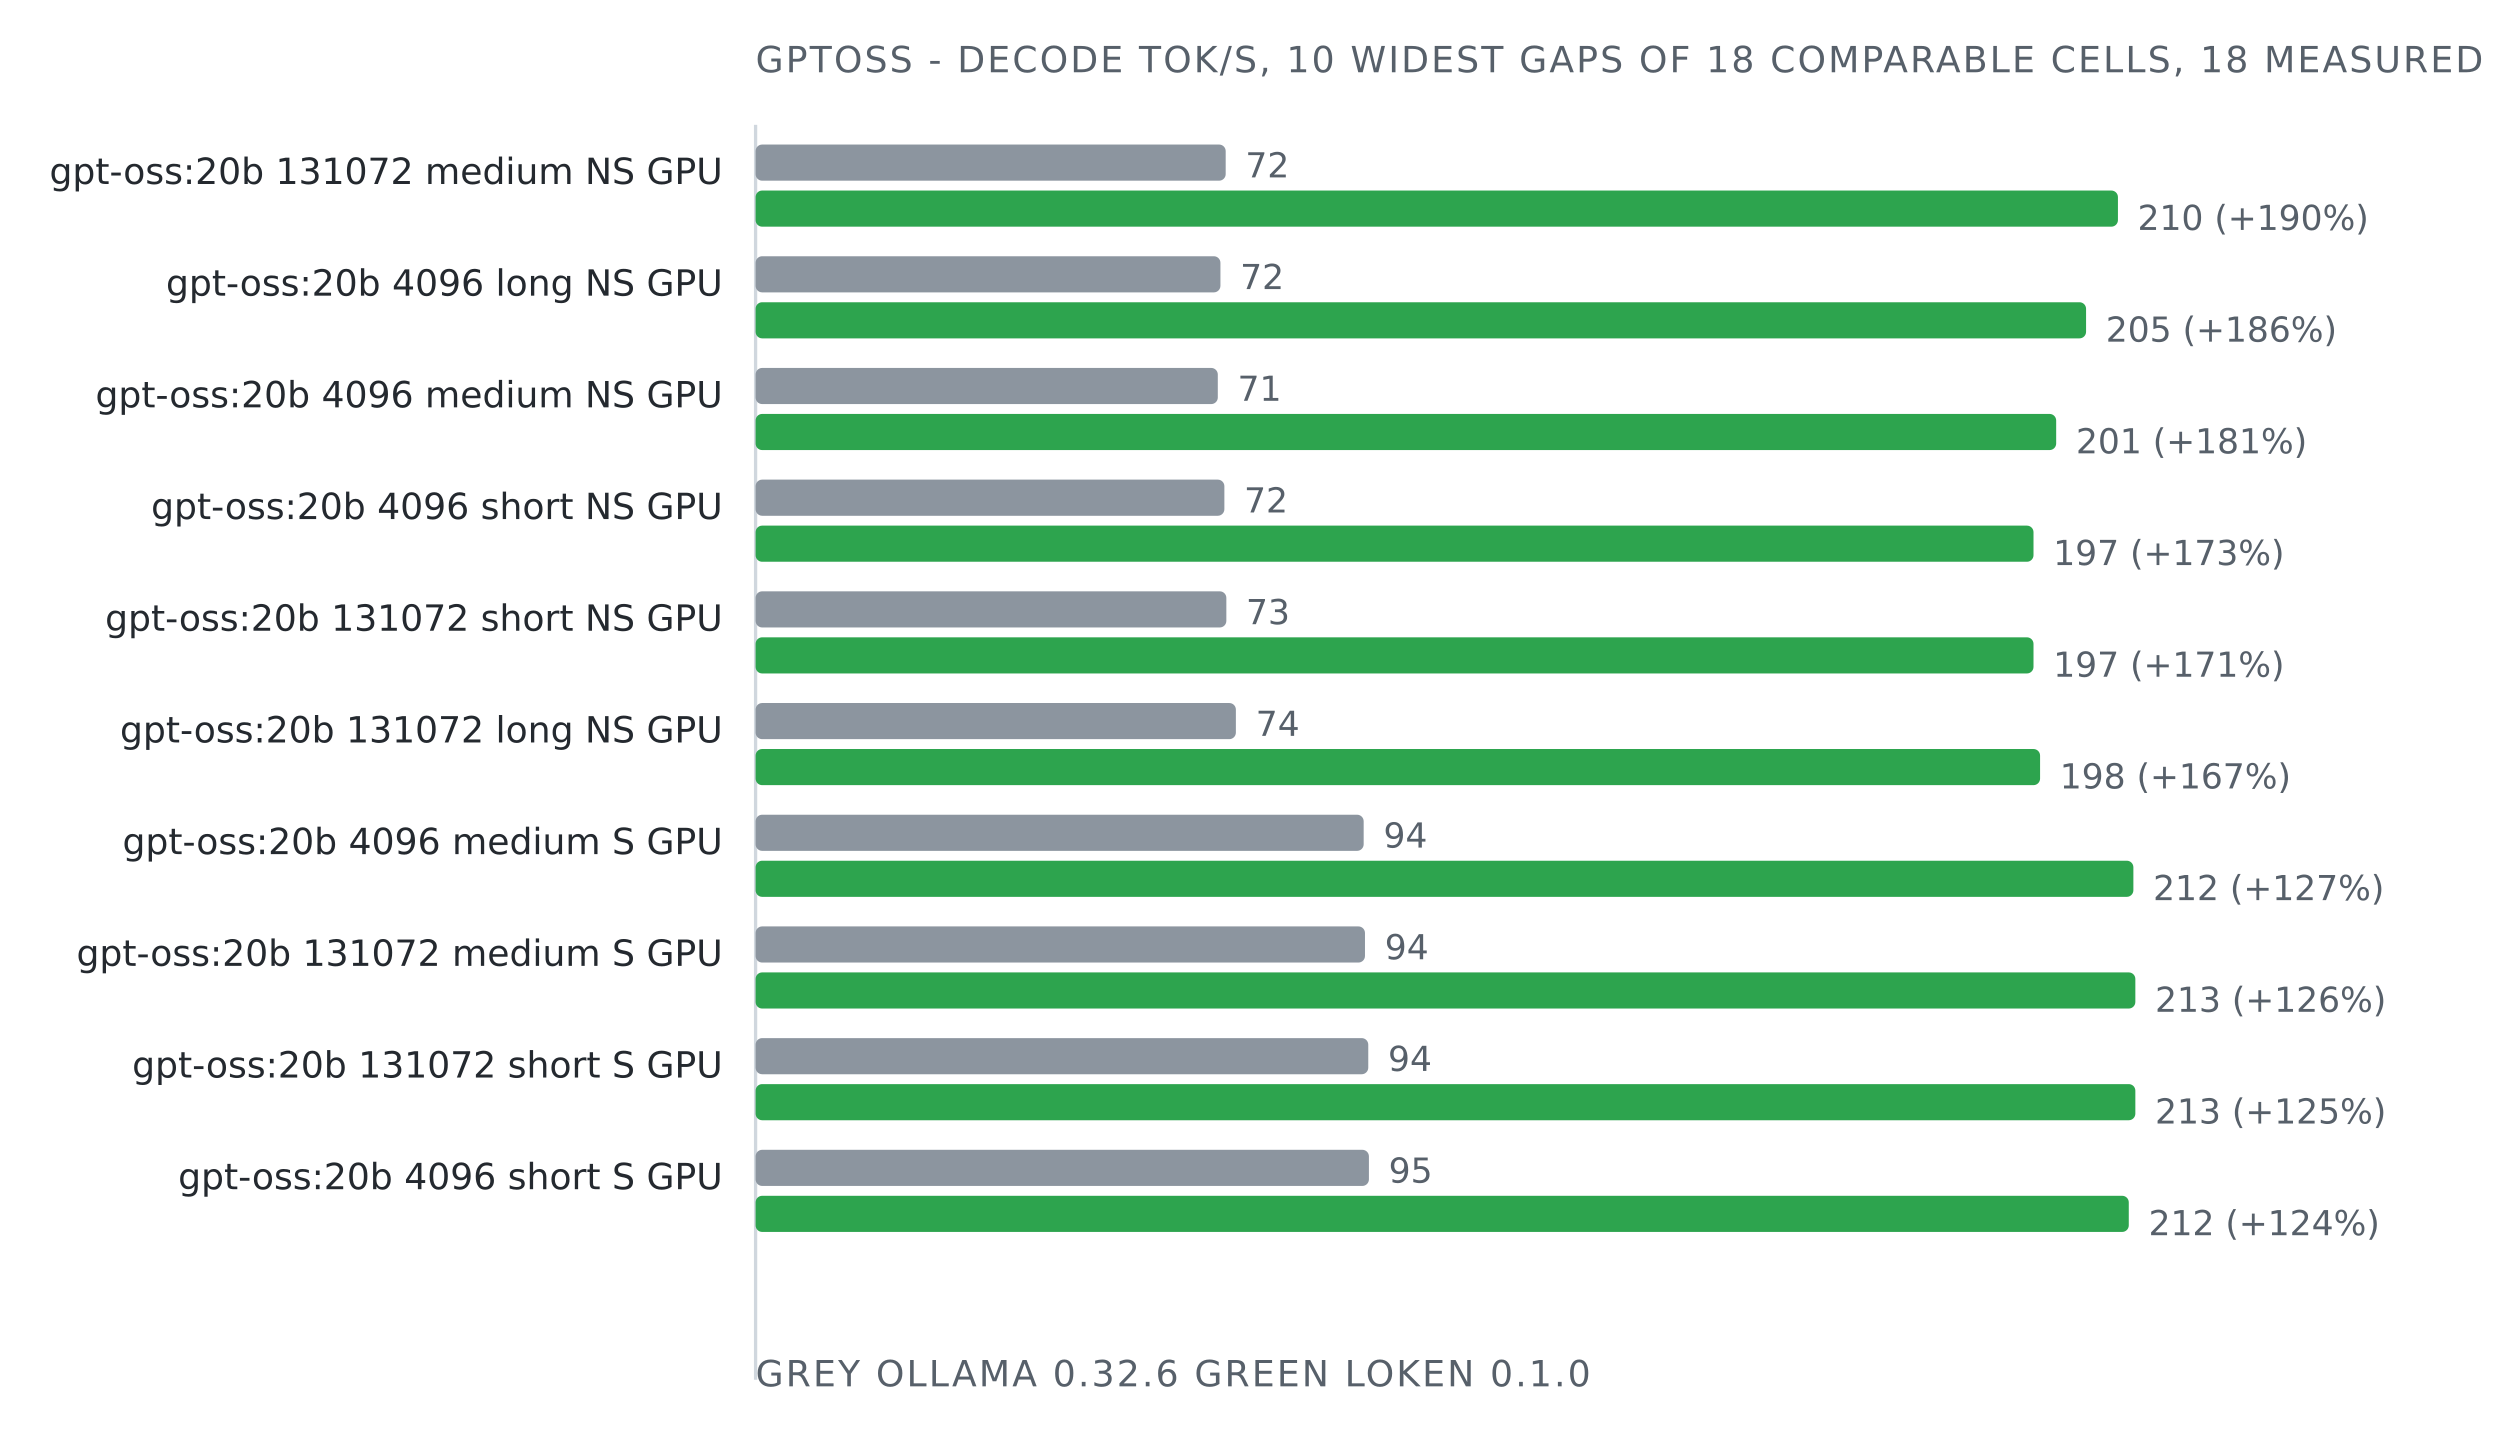
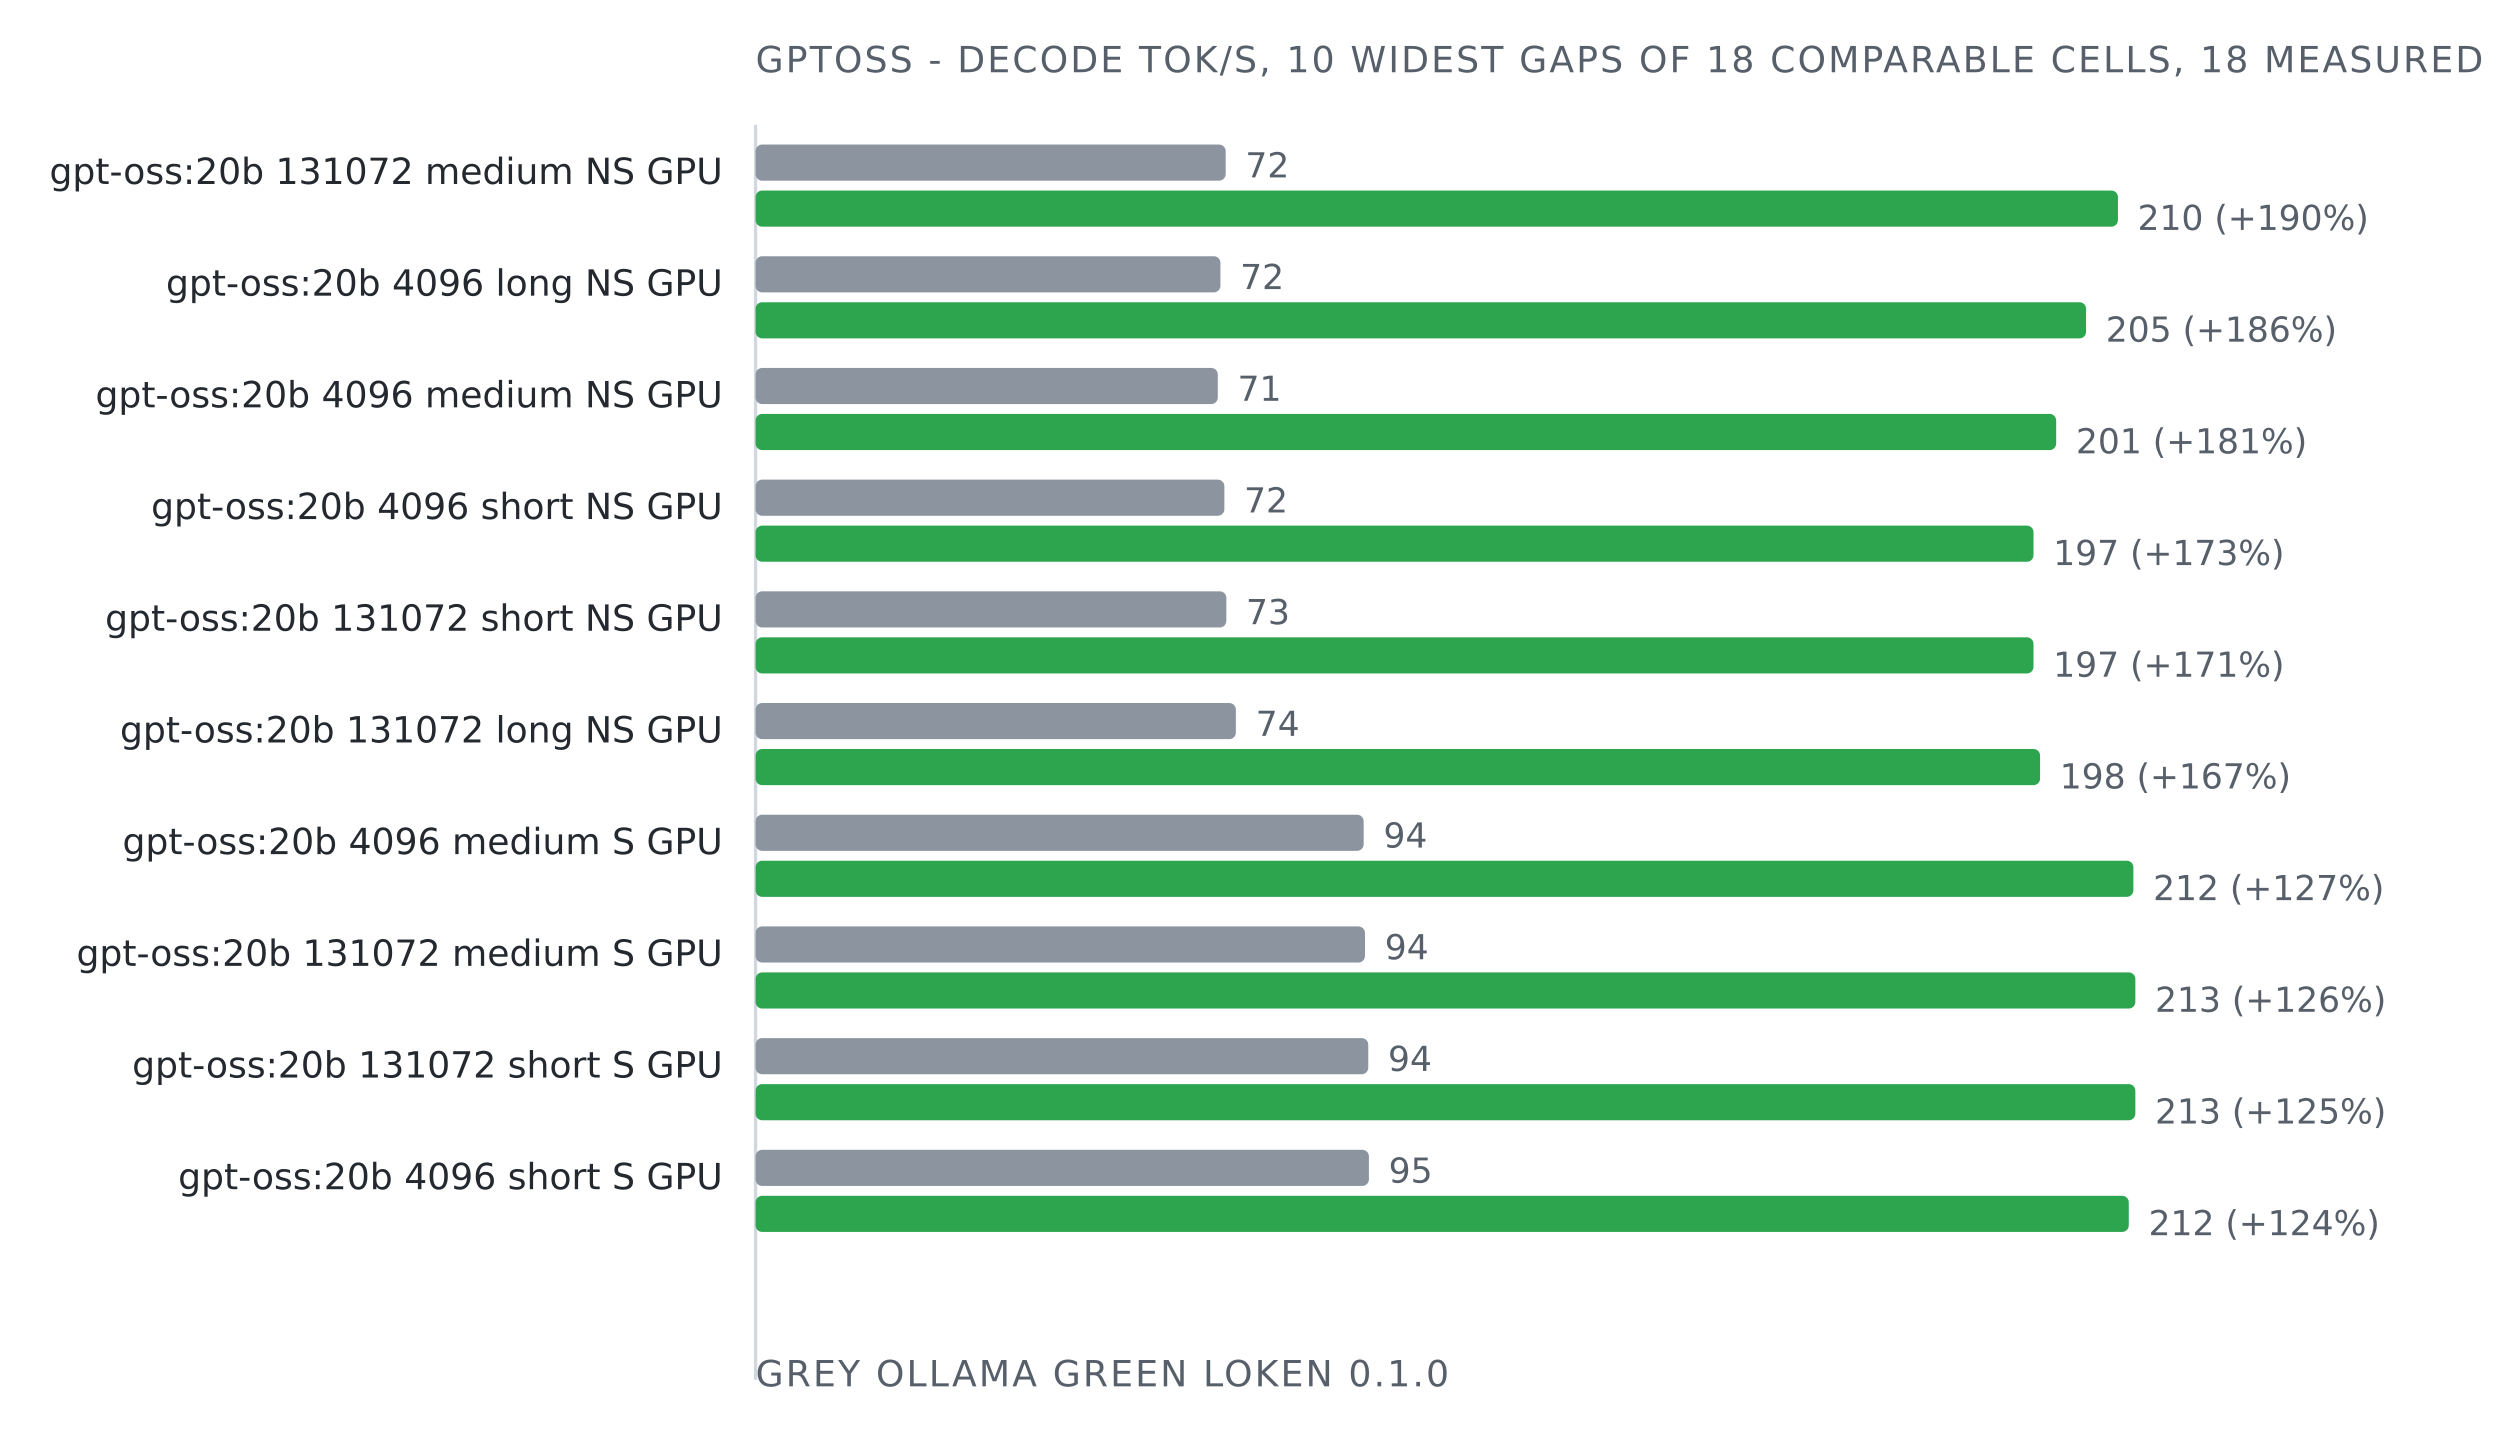
<svg xmlns="http://www.w3.org/2000/svg" width="761" height="436" viewBox="0 0 761 436" font-family="DejaVu Sans, Liberation Sans, Helvetica, Arial, sans-serif">
  <style>.t{fill:#57606a;font-size:10.5px}.m{fill:#24292f;font-size:11px}.h{fill:#57606a;font-size:11px;letter-spacing:.06em}.o{fill:#8c959f}.l{fill:#2da44e}.ax{stroke:#d0d7de;stroke-width:1}@media (prefers-color-scheme:dark){.t,.h{fill:#8b949e}.m{fill:#e6edf3}.o{fill:#6e7681}.l{fill:#3fb950}.ax{stroke:#30363d}}</style>
  <text class="h" x="230" y="22">GPTOSS - DECODE TOK/S, 10 WIDEST GAPS OF 18 COMPARABLE CELLS, 18 MEASURED</text>
  <line class="ax" x1="230" y1="38" x2="230" y2="420" />
  <text class="m" x="220" y="56" text-anchor="end">gpt-oss:20b 131072 medium NS GPU</text>
  <rect class="o" x="230" y="44" width="143.1" height="11" rx="2" />
  <rect class="l" x="230" y="58" width="414.7" height="11" rx="2" />
  <text class="t" x="379.092" y="54">72</text>
  <text class="t" x="650.671" y="70">210  (+190%)</text>
  <text class="m" x="220" y="90" text-anchor="end">gpt-oss:20b 4096 long NS GPU</text>
  <rect class="o" x="230" y="78" width="141.5" height="11" rx="2" />
  <rect class="l" x="230" y="92" width="405.0" height="11" rx="2" />
  <text class="t" x="377.513" y="88">72</text>
  <text class="t" x="641.0" y="104">205  (+186%)</text>
  <text class="m" x="220" y="124" text-anchor="end">gpt-oss:20b 4096 medium NS GPU</text>
  <rect class="o" x="230" y="112" width="140.7" height="11" rx="2" />
  <rect class="l" x="230" y="126" width="395.9" height="11" rx="2" />
  <text class="t" x="376.724" y="122">71</text>
  <text class="t" x="631.921" y="138">201  (+181%)</text>
  <text class="m" x="220" y="158" text-anchor="end">gpt-oss:20b 4096 short NS GPU</text>
  <rect class="o" x="230" y="146" width="142.7" height="11" rx="2" />
  <rect class="l" x="230" y="160" width="389.0" height="11" rx="2" />
  <text class="t" x="378.697" y="156">72</text>
  <text class="t" x="625.013" y="172">197  (+173%)</text>
  <text class="m" x="220" y="192" text-anchor="end">gpt-oss:20b 131072 short NS GPU</text>
  <rect class="o" x="230" y="180" width="143.3" height="11" rx="2" />
  <rect class="l" x="230" y="194" width="389.0" height="11" rx="2" />
  <text class="t" x="379.289" y="190">73</text>
  <text class="t" x="625.013" y="206">197  (+171%)</text>
  <text class="m" x="220" y="226" text-anchor="end">gpt-oss:20b 131072 long NS GPU</text>
  <rect class="o" x="230" y="214" width="146.2" height="11" rx="2" />
  <rect class="l" x="230" y="228" width="391.0" height="11" rx="2" />
  <text class="t" x="382.25" y="224">74</text>
  <text class="t" x="626.987" y="240">198  (+167%)</text>
  <text class="m" x="220" y="260" text-anchor="end">gpt-oss:20b 4096 medium S GPU</text>
  <rect class="o" x="230" y="248" width="185.1" height="11" rx="2" />
  <rect class="l" x="230" y="262" width="419.4" height="11" rx="2" />
  <text class="t" x="421.132" y="258">94</text>
  <text class="t" x="655.408" y="274">212  (+127%)</text>
  <text class="m" x="220" y="294" text-anchor="end">gpt-oss:20b 131072 medium S GPU</text>
  <rect class="o" x="230" y="282" width="185.5" height="11" rx="2" />
  <rect class="l" x="230" y="296" width="420.0" height="11" rx="2" />
  <text class="t" x="421.526" y="292">94</text>
  <text class="t" x="656.0" y="308">213  (+126%)</text>
  <text class="m" x="220" y="328" text-anchor="end">gpt-oss:20b 131072 short S GPU</text>
  <rect class="o" x="230" y="316" width="186.5" height="11" rx="2" />
  <rect class="l" x="230" y="330" width="420.0" height="11" rx="2" />
  <text class="t" x="422.513" y="326">94</text>
  <text class="t" x="656.0" y="342">213  (+125%)</text>
  <text class="m" x="220" y="362" text-anchor="end">gpt-oss:20b 4096 short S GPU</text>
  <rect class="o" x="230" y="350" width="186.7" height="11" rx="2" />
  <rect class="l" x="230" y="364" width="418.0" height="11" rx="2" />
  <text class="t" x="422.711" y="360">95</text>
  <text class="t" x="654.026" y="376">212  (+124%)</text>
-   <text class="h" x="230" y="422">GREY OLLAMA 0.32.6   GREEN LOKEN 0.1.0</text>
+   <text class="h" x="230" y="422">GREY OLLAMA   GREEN LOKEN 0.1.0</text>
</svg>
